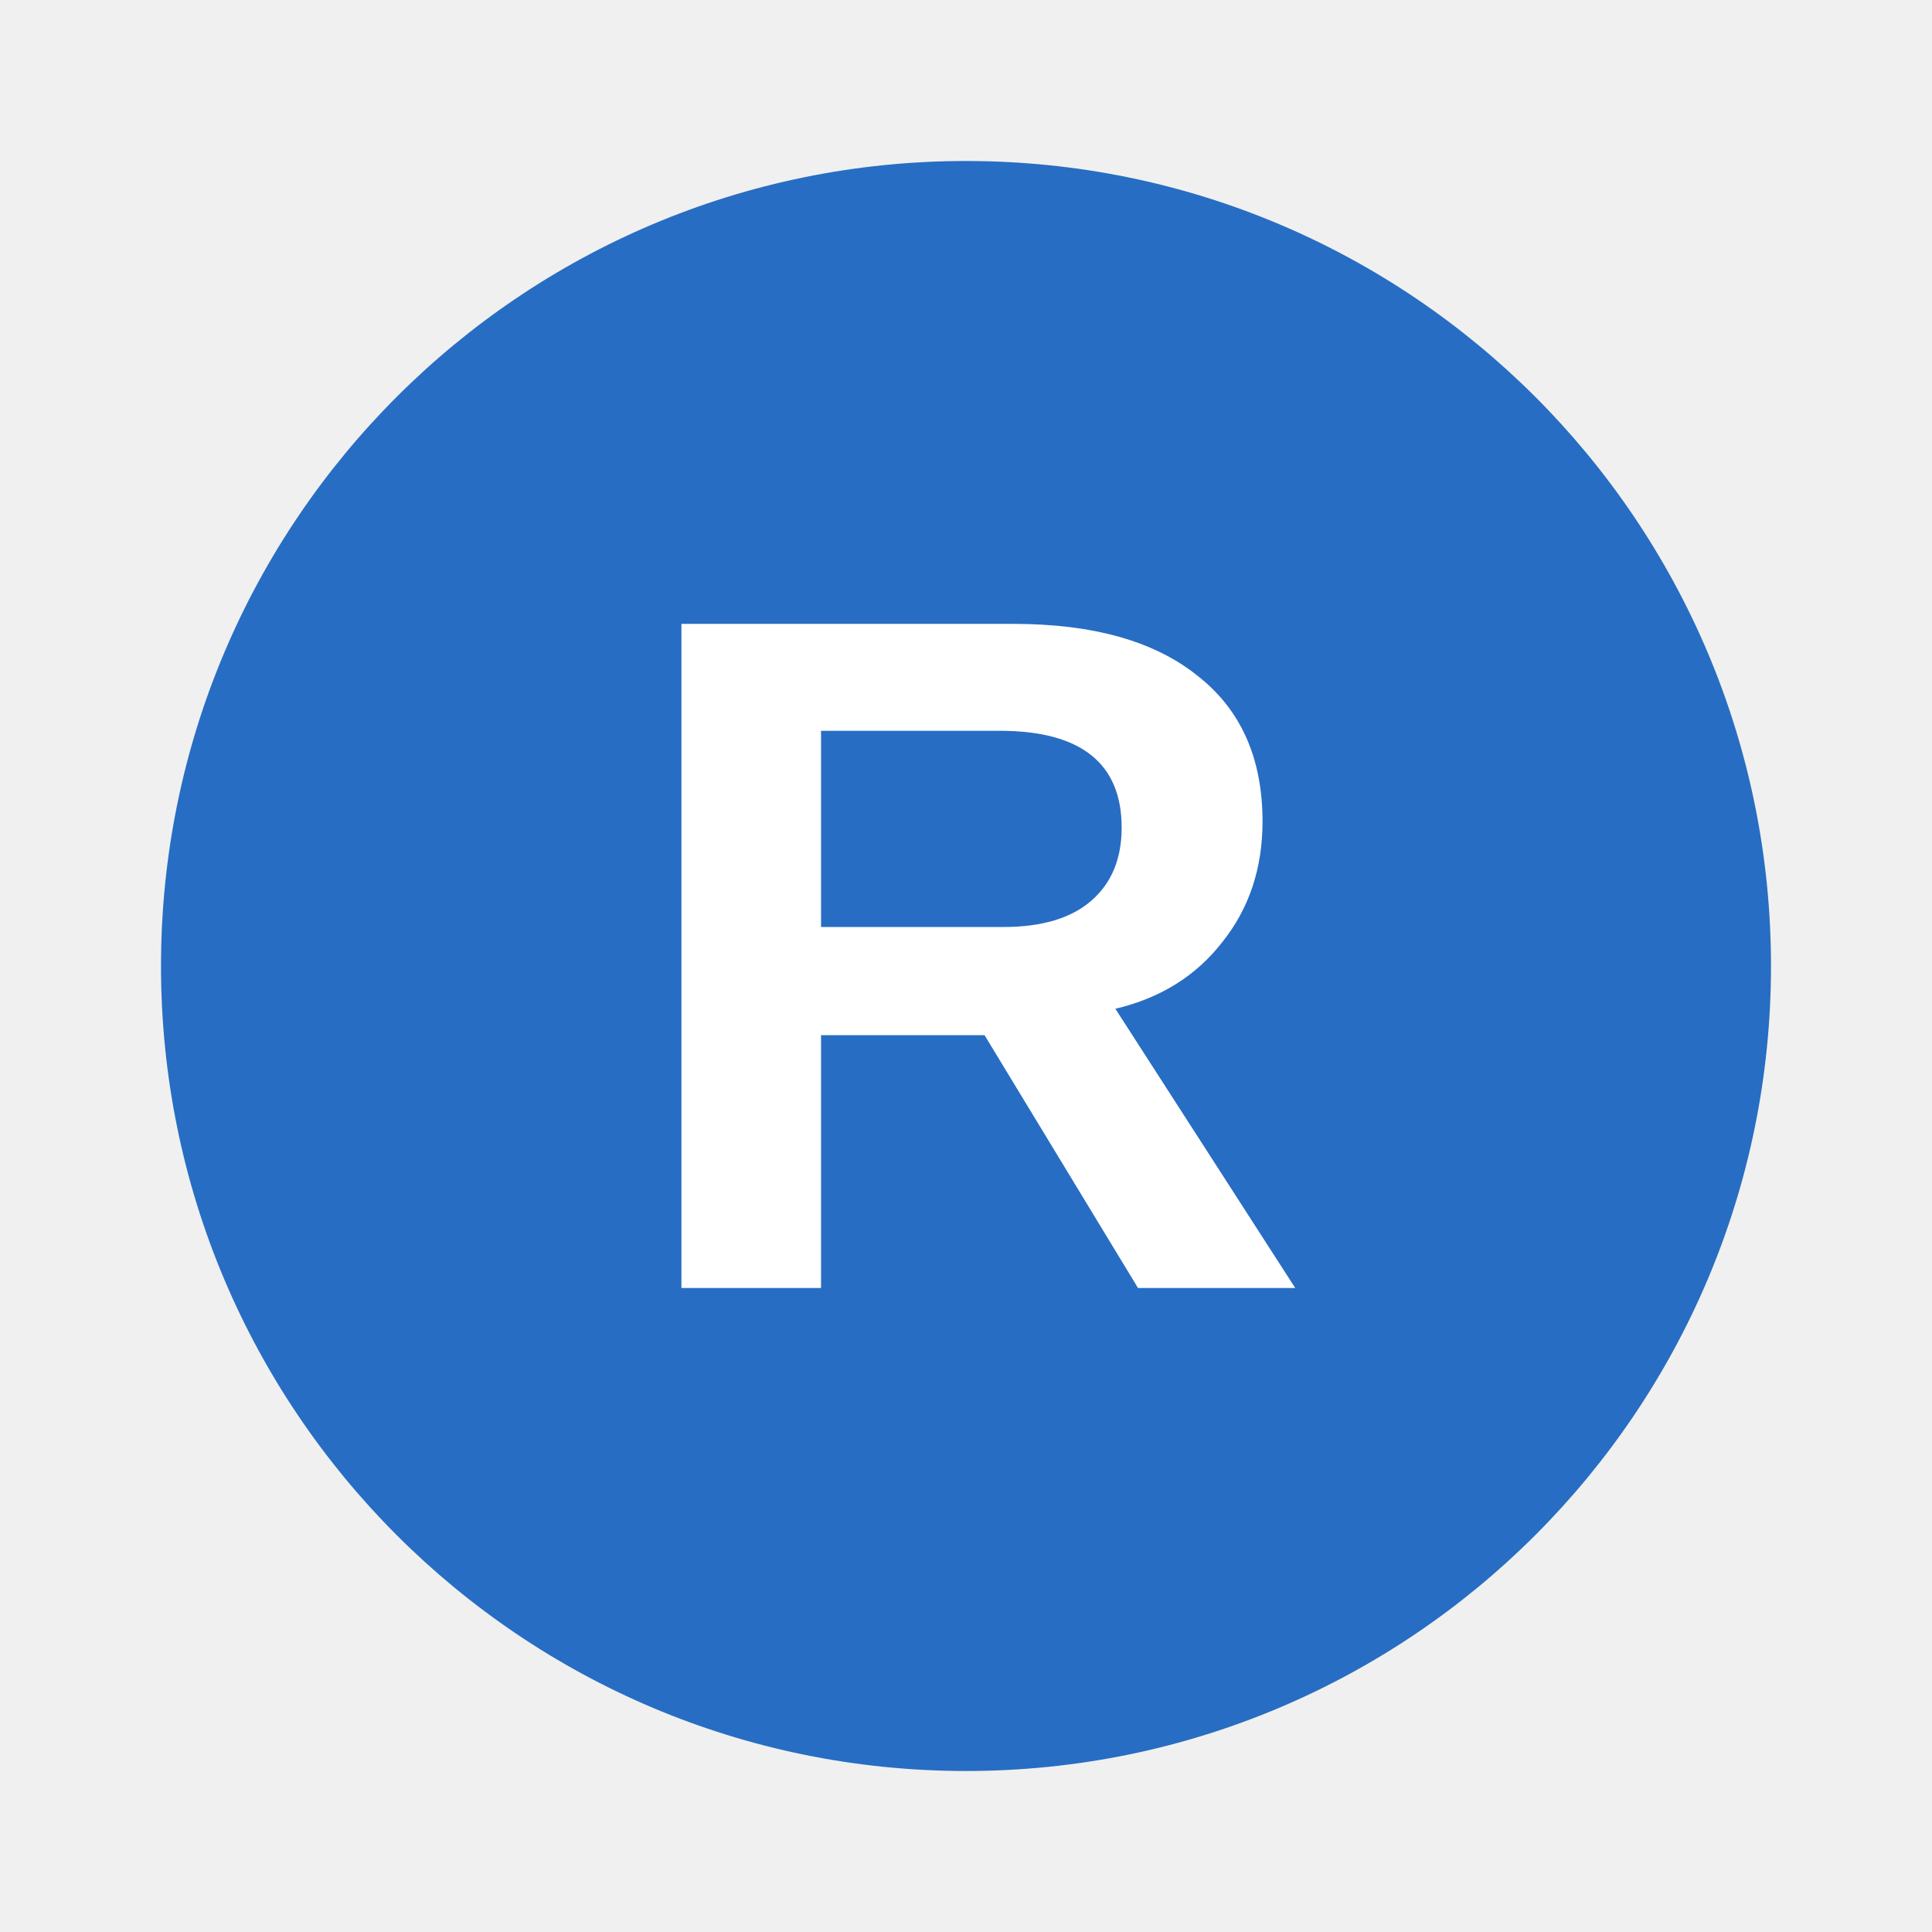
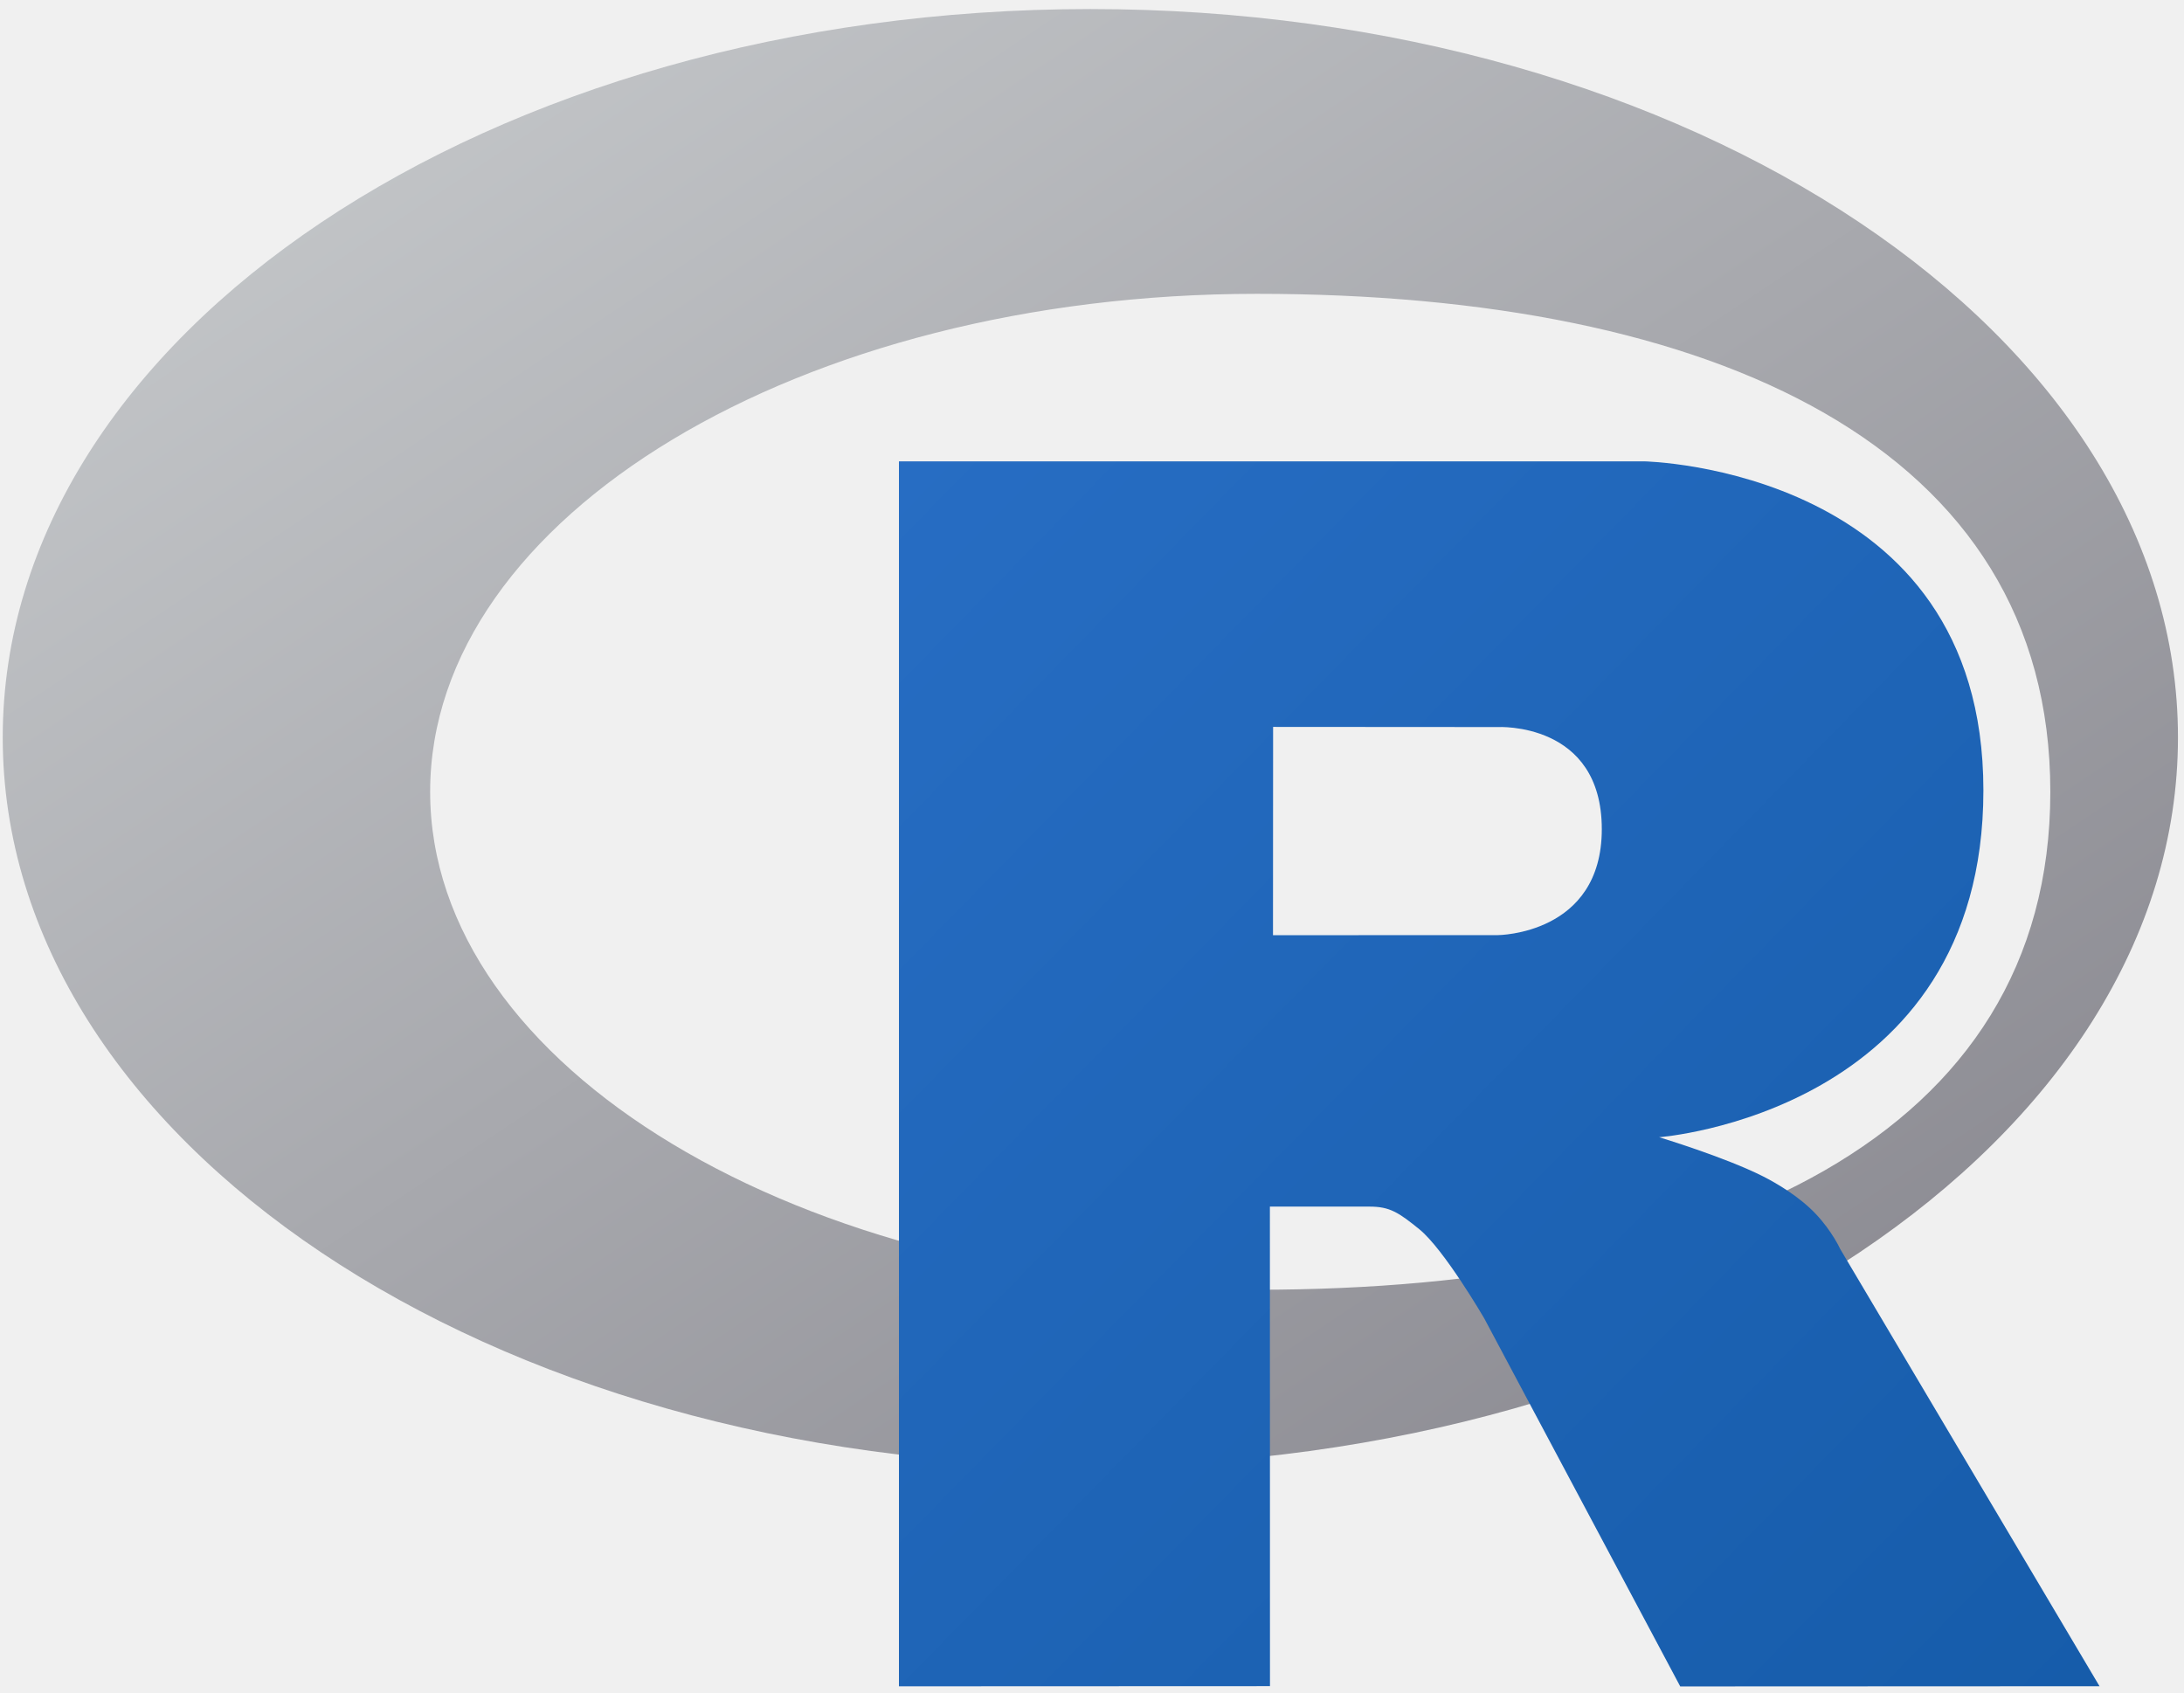
- <svg xmlns="http://www.w3.org/2000/svg" width="24" height="24" viewBox="0 0 24 24" fill="none">
-   <circle cx="12" cy="12" r="10" fill="#276DC3" />
-   <text x="12" y="16" text-anchor="middle" fill="white" font-family="Arial, sans-serif" font-size="12" font-weight="bold">R</text>
+ <svg xmlns="http://www.w3.org/2000/svg" preserveAspectRatio="xMidYMid" width="724" height="561" viewBox="0 0 724 561">
+   <defs>
+     <linearGradient id="gradientFill-1" x1="0" x2="1" y1="0" y2="1" gradientUnits="objectBoundingBox" spreadMethod="pad">
+       <stop offset="0" stop-color="rgb(203,206,208)" stop-opacity="1" />
+       <stop offset="1" stop-color="rgb(132,131,139)" stop-opacity="1" />
+     </linearGradient>
+     <linearGradient id="gradientFill-2" x1="0" x2="1" y1="0" y2="1" gradientUnits="objectBoundingBox" spreadMethod="pad">
+       <stop offset="0" stop-color="rgb(39,109,195)" stop-opacity="1" />
+       <stop offset="1" stop-color="rgb(22,92,170)" stop-opacity="1" />
+     </linearGradient>
+   </defs>
+   <path d="M361.453,485.937 C162.329,485.937 0.906,377.828 0.906,244.469 C0.906,111.109 162.329,3.000 361.453,3.000 C560.578,3.000 722.000,111.109 722.000,244.469 C722.000,377.828 560.578,485.937 361.453,485.937 ZM416.641,97.406 C265.289,97.406 142.594,171.314 142.594,262.484 C142.594,353.654 265.289,427.562 416.641,427.562 C567.992,427.562 679.687,377.033 679.687,262.484 C679.687,147.971 567.992,97.406 416.641,97.406 Z" fill="url(#gradientFill-1)" fill-rule="evenodd" />
+   <path d="M550.000,377.000 C550.000,377.000 571.822,383.585 584.500,390.000 C588.899,392.226 596.510,396.668 602.000,402.500 C607.378,408.212 610.000,414.000 610.000,414.000 L696.000,559.000 L557.000,559.062 L492.000,437.000 C492.000,437.000 478.690,414.131 470.500,407.500 C463.668,401.969 460.755,400.000 454.000,400.000 C449.298,400.000 420.974,400.000 420.974,400.000 L421.000,558.974 L298.000,559.026 L298.000,152.938 L545.000,152.938 C545.000,152.938 657.500,154.967 657.500,262.000 C657.500,369.033 550.000,377.000 550.000,377.000 ZM496.500,241.024 L422.037,240.976 L422.000,310.026 L496.500,310.002 C496.500,310.002 531.000,309.895 531.000,274.877 C531.000,239.155 496.500,241.024 496.500,241.024 Z" fill="url(#gradientFill-2)" fill-rule="evenodd" />
</svg>
